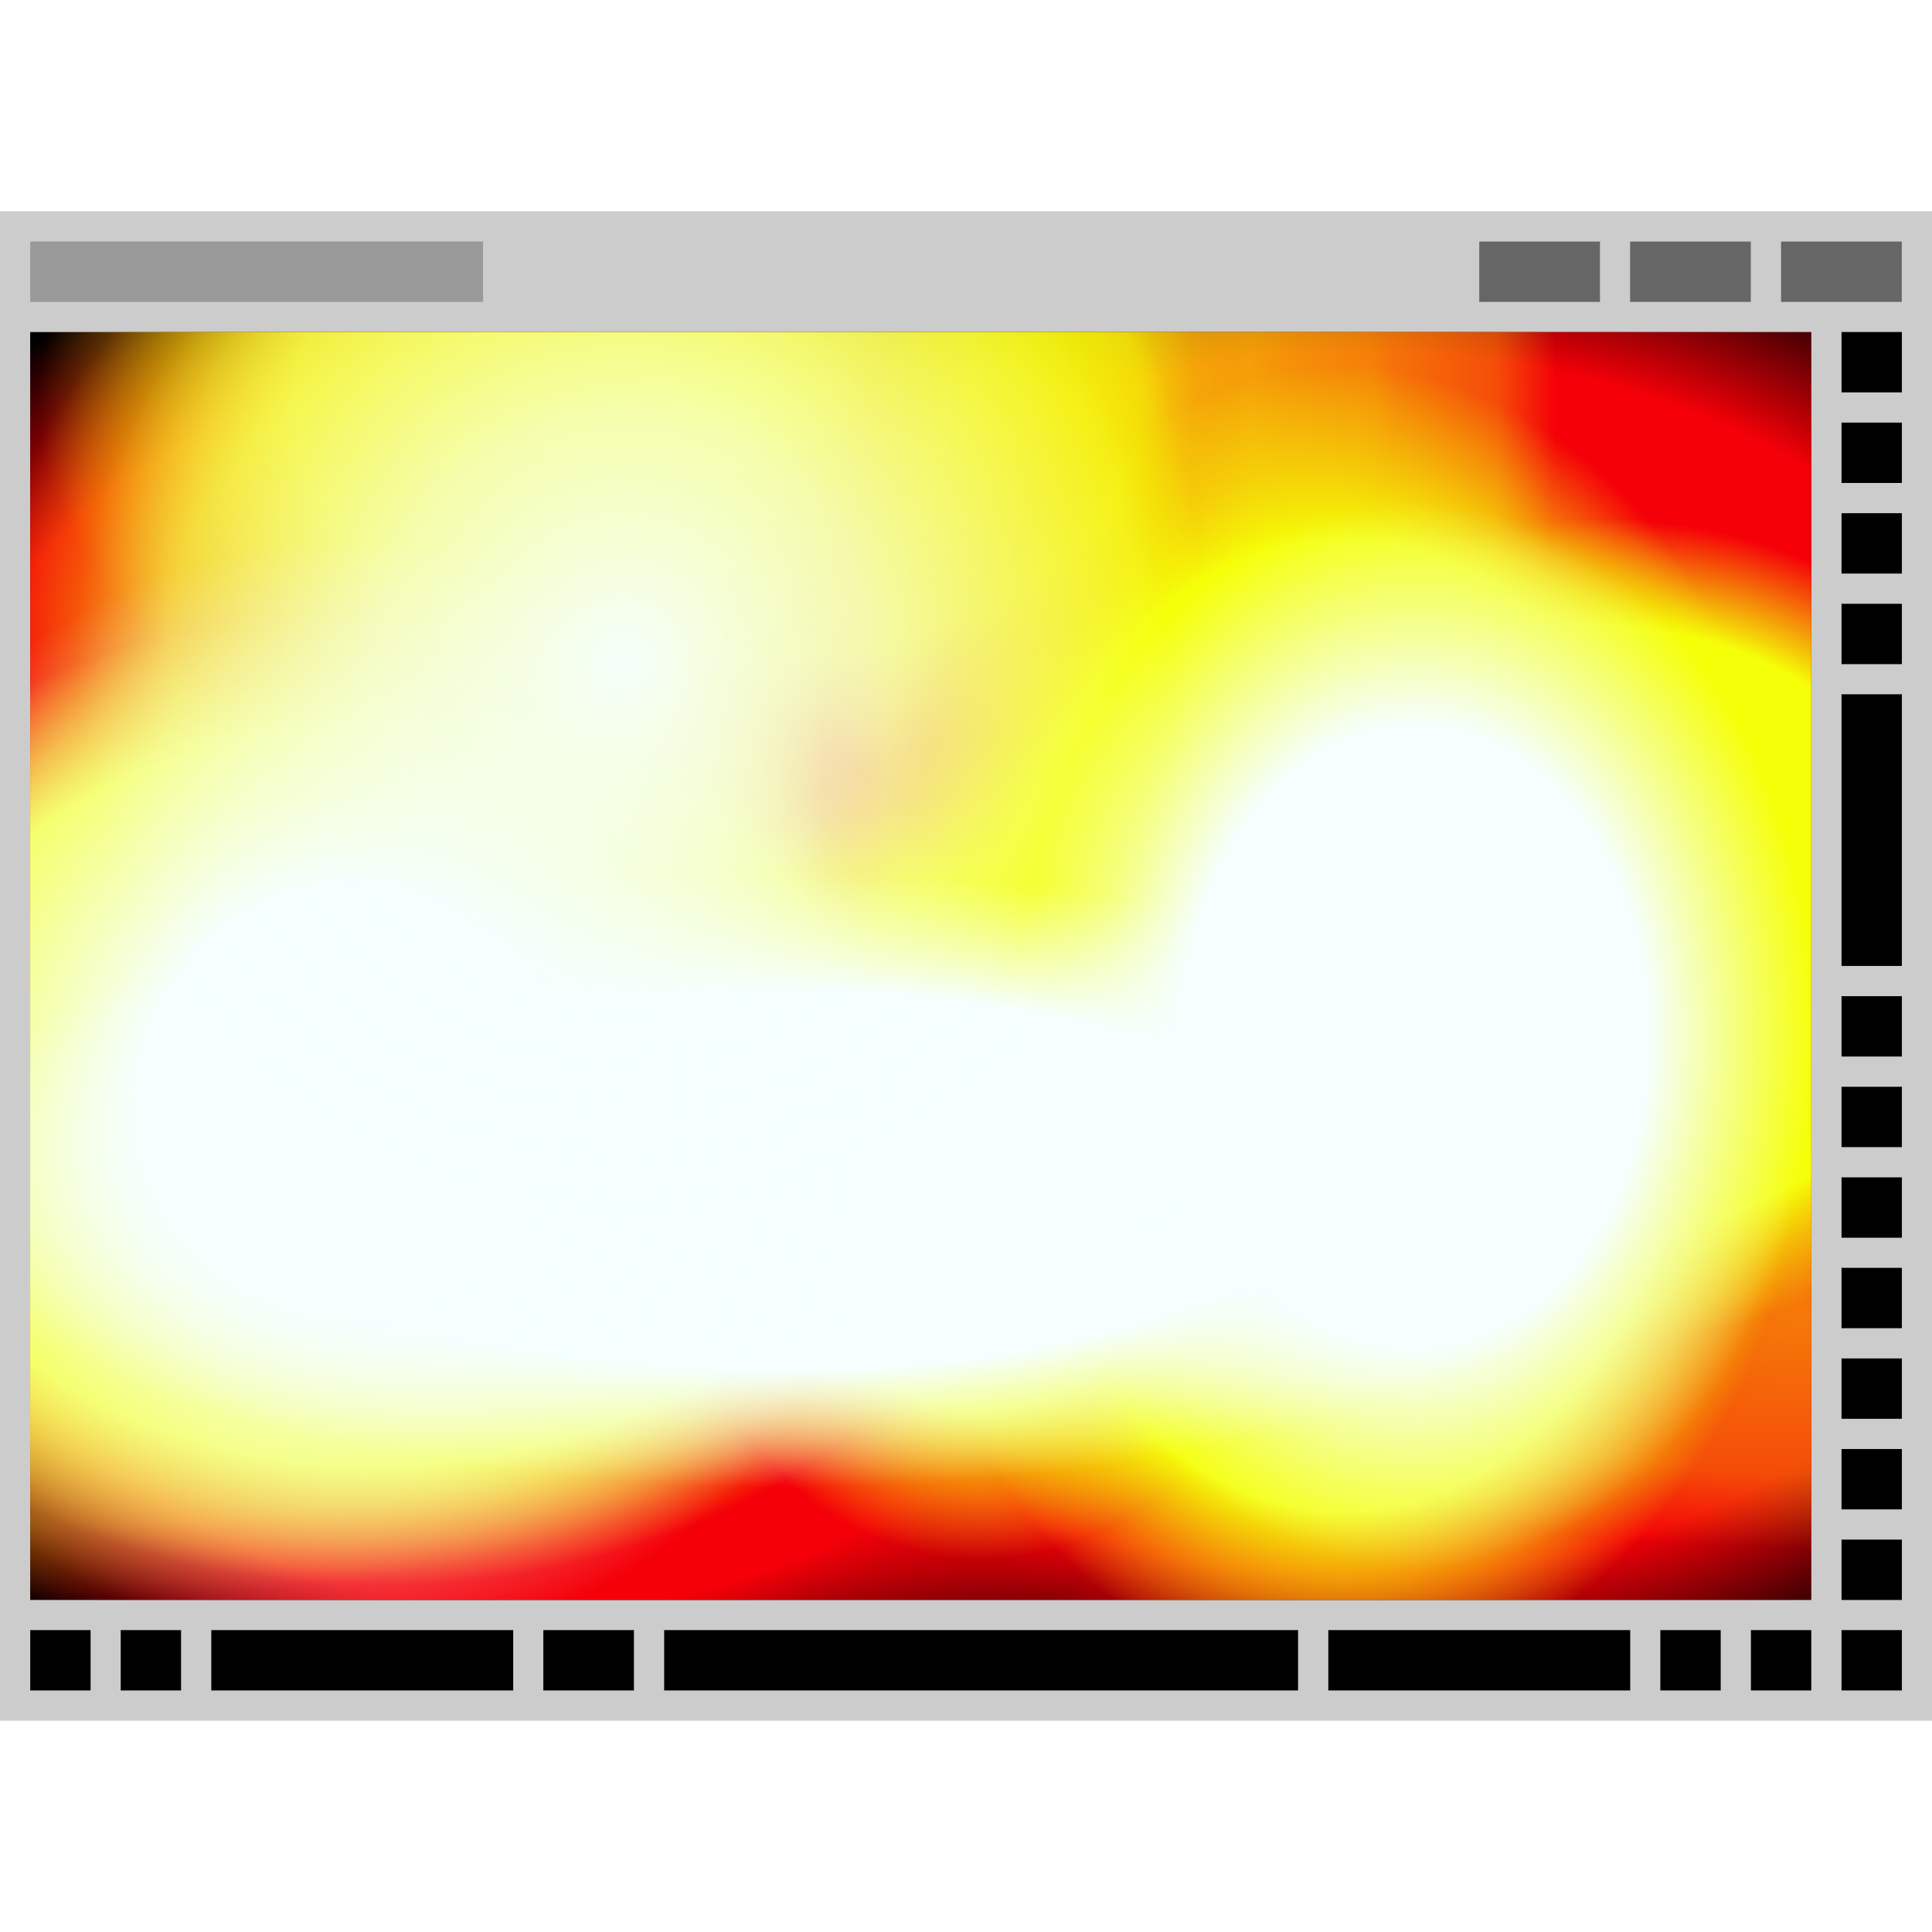
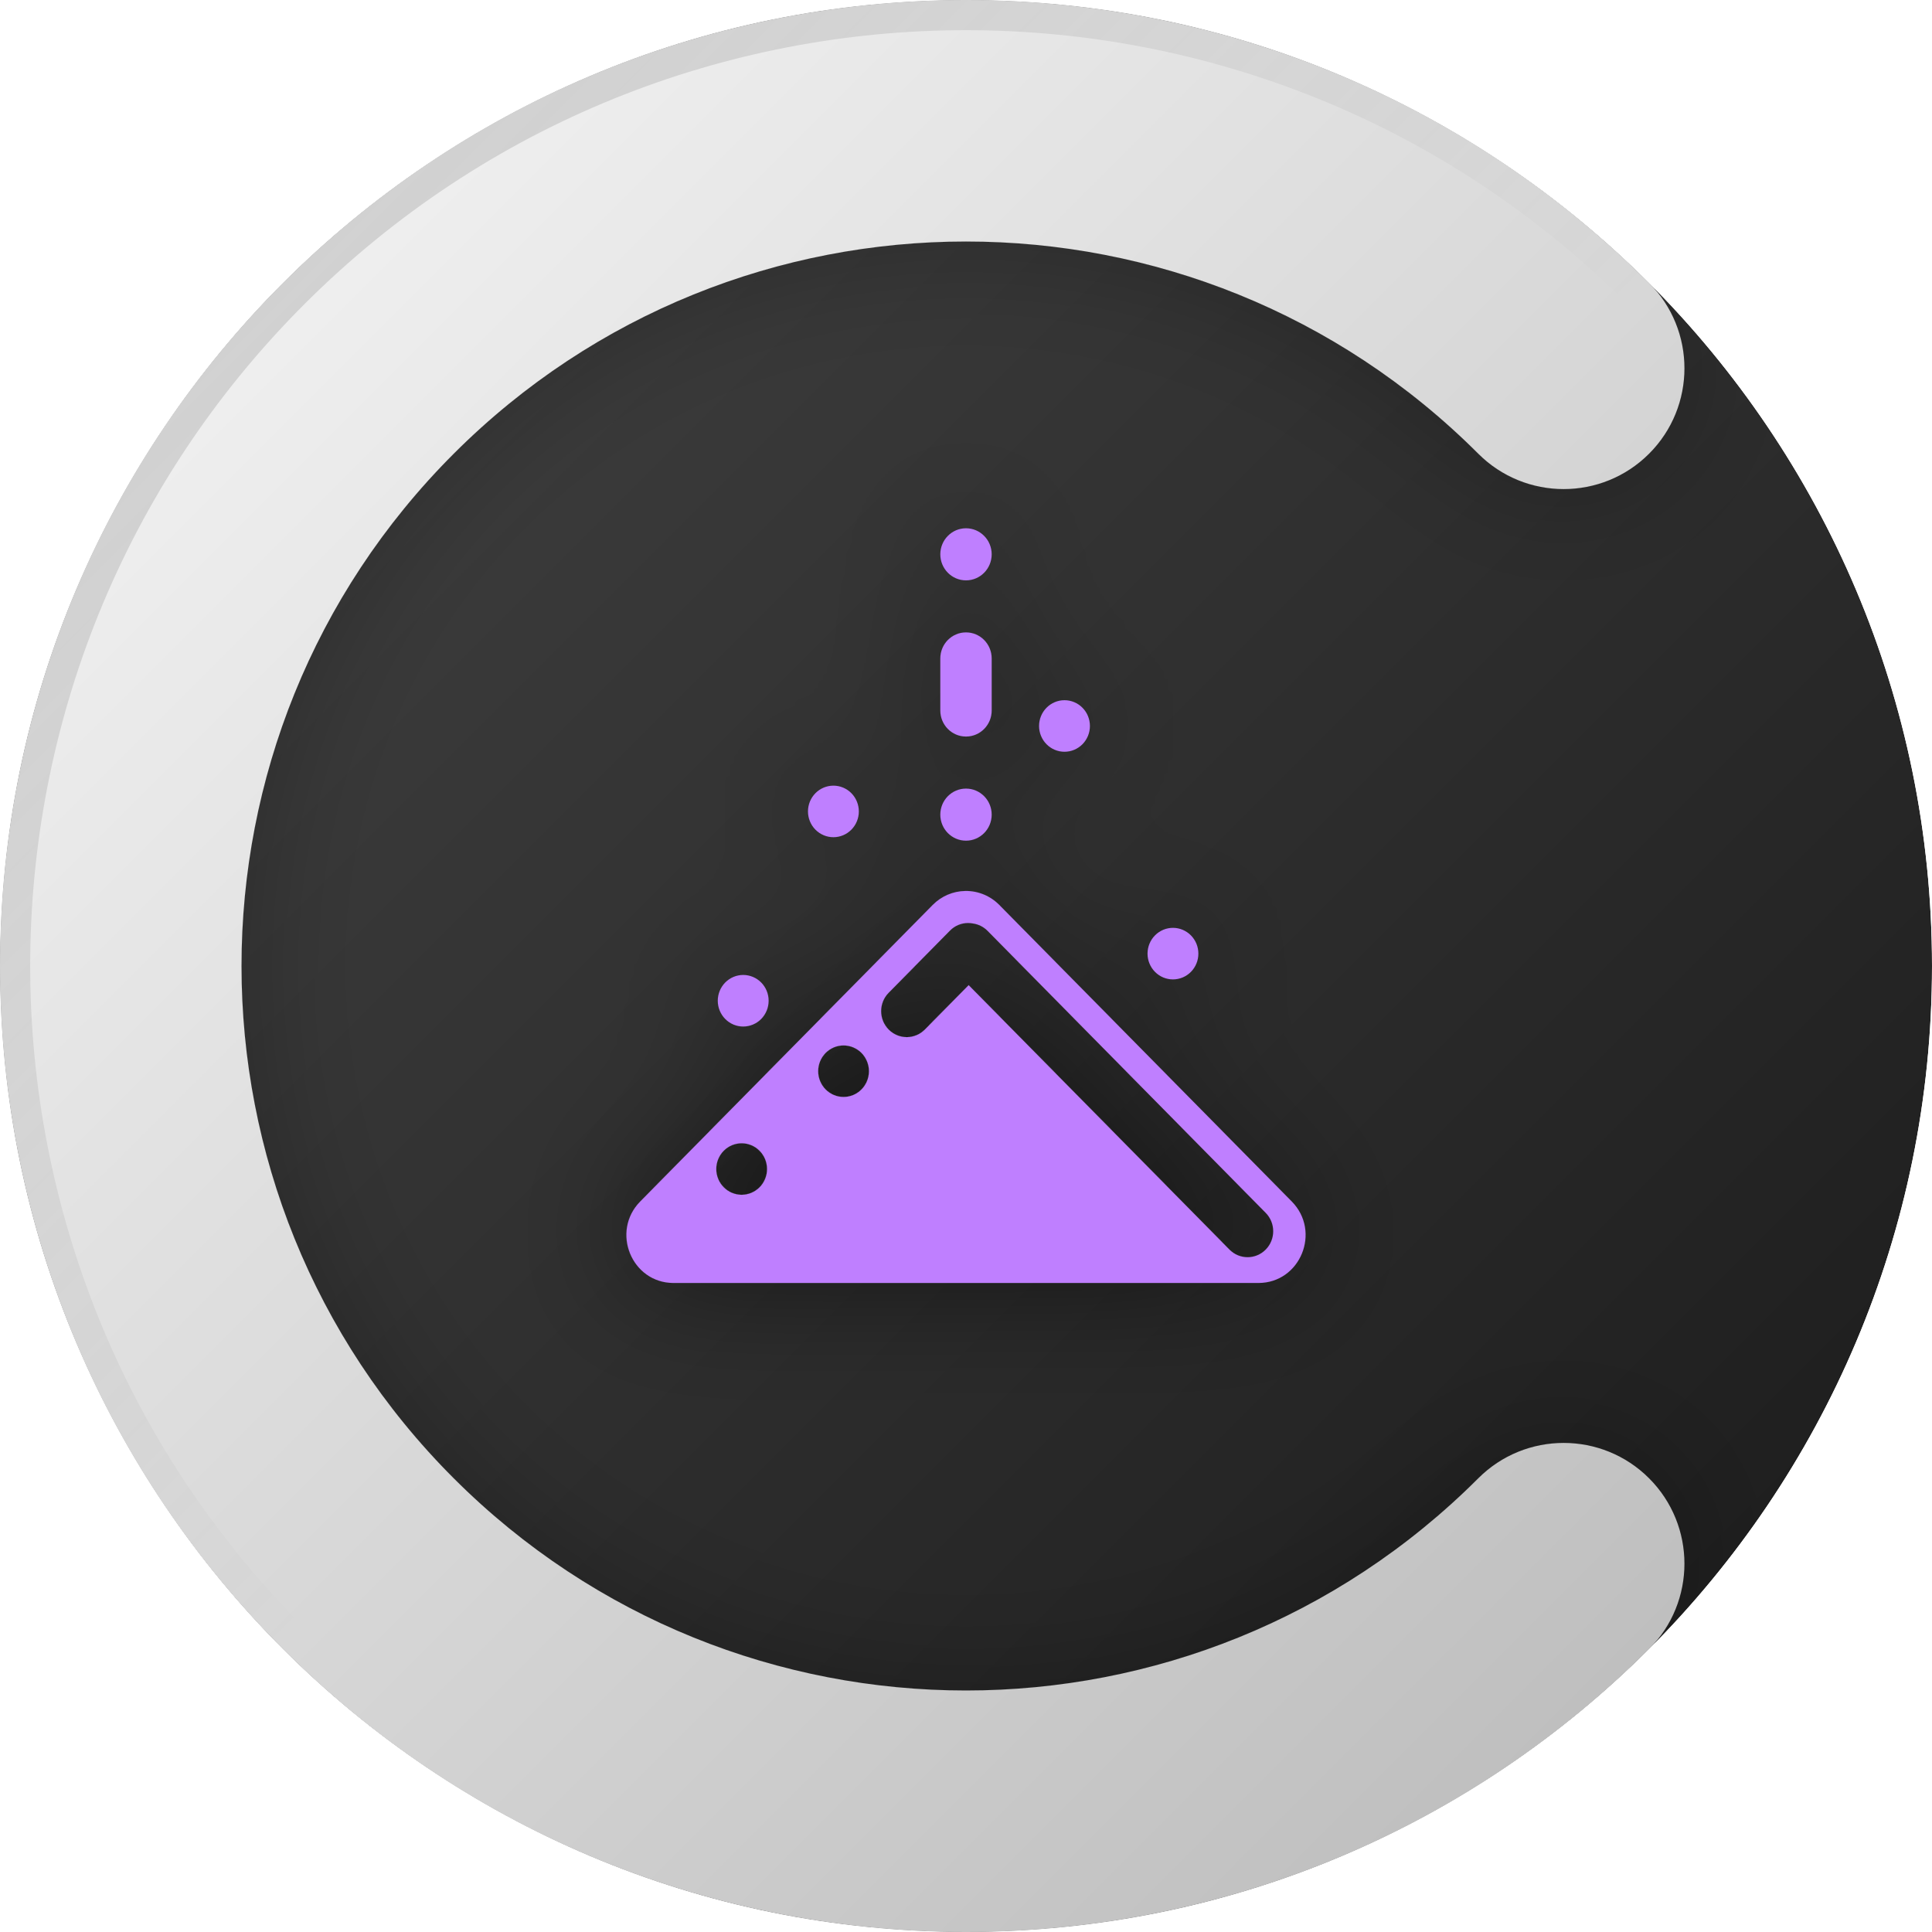
- <svg xmlns="http://www.w3.org/2000/svg" xmlns:xlink="http://www.w3.org/1999/xlink" width="64" height="64" viewBox="0 0 16.933 16.933" version="1.1" id="svg5" xml:space="preserve">
-   <defs id="defs2">
-     <linearGradient id="linearGradient10317">
-       <stop style="stop-color:#f5ffff;stop-opacity:1;" offset="0" id="stop10311" />
-       <stop style="stop-color:#f5ffff;stop-opacity:1;" offset="0.581" id="stop10313" />
-       <stop style="stop-color:#f5ffff;stop-opacity:0;" offset="1" id="stop10315" />
+ <svg xmlns="http://www.w3.org/2000/svg" version="2.0" viewBox="0 0 256 256">
+   <mask id="mask0_641_271" style="mask-type:alpha" maskUnits="userSpaceOnUse" x="0" y="0" width="256" height="256">
+     <circle cx="128" cy="128" r="128" fill="black" />
+   </mask>
+   <g mask="url(#mask0_641_271)">
+     <path d="M128 256C57.307 256 0 198.692 0 128C0 57.307 57.307 0 128 0C198.692 0 256 57.307 256 128C256 198.692 198.692 256 128 256Z" fill="url(#paint0_linear_641_271)" />
+     <g filter="url(#filter0_d_641_271)">
+       <path d="M131.402 73.449C131.402 75.354 129.879 76.899 128 76.899C126.121 76.899 124.598 75.354 124.598 73.449C124.598 71.544 126.121 70 128 70C129.879 70 131.402 71.544 131.402 73.449Z" fill="#BF7FFF" />
+       <path d="M128 83.797C129.879 83.797 131.402 85.342 131.402 87.247V94.146C131.402 96.051 129.879 97.595 128 97.595C126.121 97.595 124.598 96.051 124.598 94.146V87.247C124.598 85.342 126.121 83.797 128 83.797Z" fill="#BF7FFF" />
+       <path d="M128 111.392C126.121 111.392 124.598 109.848 124.598 107.943C124.598 106.038 126.121 104.494 128 104.494C129.879 104.494 131.402 106.038 131.402 107.943C131.402 109.848 129.879 111.392 128 111.392Z" fill="#BF7FFF" />
+       <path d="M139.762 93.042C140.171 92.87 140.609 92.782 141.051 92.782C141.493 92.782 141.931 92.87 142.34 93.042C142.749 93.213 143.12 93.465 143.433 93.782C143.746 94.099 143.994 94.476 144.163 94.89C144.332 95.304 144.419 95.748 144.419 96.197C144.419 97.102 144.064 97.971 143.433 98.611C142.801 99.252 141.944 99.611 141.051 99.611C140.158 99.611 139.301 99.252 138.67 98.611C138.038 97.971 137.683 97.102 137.683 96.197C137.683 95.748 137.77 95.304 137.939 94.89C138.109 94.476 138.357 94.099 138.67 93.782C138.982 93.465 139.354 93.213 139.762 93.042Z" fill="#BF7FFF" />
+       <path d="M108.049 105.104C108.681 104.463 109.537 104.104 110.43 104.104C111.324 104.104 112.18 104.463 112.812 105.104C113.444 105.744 113.798 106.613 113.798 107.518C113.799 107.967 113.711 108.411 113.542 108.825C113.373 109.24 113.125 109.616 112.812 109.933C112.499 110.25 112.128 110.502 111.719 110.673C111.311 110.845 110.873 110.933 110.43 110.933C109.988 110.933 109.55 110.845 109.142 110.673C108.733 110.502 108.362 110.25 108.049 109.933C107.736 109.616 107.488 109.24 107.319 108.825C107.15 108.411 107.062 107.967 107.062 107.518C107.062 106.613 107.417 105.744 108.049 105.104Z" fill="#BF7FFF" />
+       <path d="M123.587 119.911C124.735 118.747 126.285 118.083 127.908 118.059C129.595 118.034 131.219 118.702 132.413 119.911L171.161 159.198C175.09 163.185 172.307 169.998 166.748 170H89.251C83.693 169.998 80.91 163.184 84.839 159.198L123.587 119.911ZM128.933 122.366C128.716 122.323 128.496 122.301 128.275 122.301C127.406 122.301 126.537 122.637 125.873 123.31L117.748 131.548C116.422 132.893 116.422 135.074 117.748 136.419C119.075 137.764 121.226 137.764 122.552 136.419L128.351 130.539L162.91 165.579C164.237 166.924 166.387 166.924 167.714 165.579C169.04 164.234 169.04 162.054 167.714 160.709L130.859 123.341C130.317 122.791 129.638 122.467 128.933 122.366ZM114.158 139.525C113.526 138.884 112.67 138.525 111.776 138.525C110.883 138.524 110.027 138.884 109.395 139.525C108.763 140.165 108.408 141.034 108.408 141.939C108.408 142.388 108.495 142.832 108.665 143.246C108.834 143.66 109.082 144.037 109.395 144.354C109.708 144.671 110.079 144.923 110.487 145.094C110.896 145.266 111.334 145.354 111.776 145.354C112.67 145.354 113.526 144.994 114.158 144.354C114.789 143.713 115.144 142.845 115.144 141.939C115.144 141.034 114.789 140.165 114.158 139.525ZM100.655 152.487C100.023 151.847 99.166 151.487 98.273 151.487C97.38 151.487 96.523 151.847 95.892 152.487C95.26 153.128 94.906 153.996 94.906 154.902C94.906 155.808 95.26 156.676 95.892 157.317C96.523 157.957 97.38 158.317 98.273 158.317C98.716 158.317 99.154 158.229 99.562 158.057C99.971 157.885 100.342 157.634 100.655 157.317C100.968 157 101.216 156.623 101.385 156.209C101.554 155.794 101.641 155.35 101.641 154.902C101.641 153.996 101.286 153.128 100.655 152.487Z" fill="#BF7FFF" />
+       <path d="M153.041 123.946C153.673 123.305 154.529 122.945 155.422 122.945C155.865 122.945 156.303 123.034 156.711 123.205C157.12 123.377 157.491 123.628 157.804 123.945C158.117 124.263 158.365 124.639 158.534 125.053C158.703 125.468 158.79 125.912 158.79 126.36C158.79 127.266 158.436 128.134 157.804 128.775C157.172 129.415 156.316 129.775 155.422 129.775C154.529 129.775 153.673 129.415 153.041 128.775C152.41 128.134 152.055 127.266 152.055 126.36C152.055 125.454 152.409 124.586 153.041 123.946Z" fill="#BF7FFF" />
+       <path d="M97.189 129.448C97.598 129.277 98.036 129.188 98.478 129.188C99.371 129.188 100.228 129.548 100.86 130.188C101.491 130.829 101.846 131.697 101.846 132.603C101.846 133.509 101.491 134.377 100.86 135.018C100.228 135.658 99.371 136.018 98.478 136.018C97.585 136.018 96.728 135.658 96.097 135.018C95.465 134.377 95.11 133.509 95.11 132.603C95.11 132.155 95.197 131.711 95.367 131.296C95.536 130.882 95.784 130.506 96.097 130.188C96.409 129.871 96.781 129.62 97.189 129.448Z" fill="#BF7FFF" />
+     </g>
+     <g filter="url(#filter1_d_641_271)">
+       <path d="M60.118 60.118C22.627 97.608 22.627 158.392 60.118 195.882C97.608 233.373 158.392 233.373 195.882 195.882C202.131 189.634 212.261 189.634 218.51 195.882C224.758 202.131 224.758 212.261 218.51 218.51C168.523 268.497 87.477 268.497 37.49 218.51C-12.497 168.523 -12.497 87.477 37.49 37.49C87.477 -12.497 168.523 -12.497 218.51 37.49C224.758 43.739 224.758 53.869 218.51 60.118C212.261 66.366 202.131 66.366 195.882 60.118C158.392 22.627 97.608 22.627 60.118 60.118Z" fill="url(#paint1_linear_641_271)" />
+     </g>
+     <path d="M215.681 40.319C167.256 -8.106 88.744 -8.106 40.319 40.319C-8.106 88.744 -8.106 167.256 40.319 215.681L37.49 218.51C-12.497 168.523 -12.497 87.477 37.49 37.49C87.477 -12.497 168.523 -12.497 218.51 37.49L215.681 40.319Z" fill="url(#paint2_linear_641_271)" fill-opacity="0.125" />
+   </g>
+   <defs>
+     <filter id="filter0_d_641_271" x="67" y="54" width="122" height="132" filterUnits="userSpaceOnUse" color-interpolation-filters="sRGB">
+       <feFlood flood-opacity="0" result="BackgroundImageFix" />
+       <feColorMatrix in="SourceAlpha" type="matrix" values="0 0 0 0 0 0 0 0 0 0 0 0 0 0 0 0 0 0 127 0" result="hardAlpha" />
+       <feOffset />
+       <feGaussianBlur stdDeviation="8" />
+       <feComposite in2="hardAlpha" operator="out" />
+       <feColorMatrix type="matrix" values="0 0 0 0 0 0 0 0 0 0 0 0 0 0 0 0 0 0 0.5 0" />
+       <feBlend mode="normal" in2="BackgroundImageFix" result="effect1_dropShadow_641_271" />
+       <feBlend mode="normal" in="SourceGraphic" in2="effect1_dropShadow_641_271" result="shape" />
+     </filter>
+     <filter id="filter1_d_641_271" x="-16" y="-16" width="255.196" height="288" filterUnits="userSpaceOnUse" color-interpolation-filters="sRGB">
+       <feFlood flood-opacity="0" result="BackgroundImageFix" />
+       <feColorMatrix in="SourceAlpha" type="matrix" values="0 0 0 0 0 0 0 0 0 0 0 0 0 0 0 0 0 0 127 0" result="hardAlpha" />
+       <feOffset />
+       <feGaussianBlur stdDeviation="8" />
+       <feComposite in2="hardAlpha" operator="out" />
+       <feColorMatrix type="matrix" values="0 0 0 0 0 0 0 0 0 0 0 0 0 0 0 0 0 0 0.25 0" />
+       <feBlend mode="normal" in2="BackgroundImageFix" result="effect1_dropShadow_641_271" />
+       <feBlend mode="normal" in="SourceGraphic" in2="effect1_dropShadow_641_271" result="shape" />
+     </filter>
+     <linearGradient id="paint0_linear_641_271" x1="37.49" y1="37.49" x2="218.51" y2="218.51" gradientUnits="userSpaceOnUse">
+       <stop stop-color="#3F3F3F" />
+       <stop offset="1" stop-color="#1F1F1F" />
    </linearGradient>
-     <linearGradient id="linearGradient7451">
-       <stop style="stop-color:#f5ffff;stop-opacity:0.983;" offset="0" id="stop7445" />
-       <stop style="stop-color:#f5ffff;stop-opacity:0.658;" offset="0.449" id="stop7447" />
-       <stop style="stop-color:#f5ffff;stop-opacity:0;" offset="1" id="stop7449" />
+     <linearGradient id="paint1_linear_641_271" x1="37.49" y1="37.49" x2="218.51" y2="218.51" gradientUnits="userSpaceOnUse">
+       <stop stop-color="#EFEFEF" />
+       <stop offset="1" stop-color="#BFBFBF" />
    </linearGradient>
-     <linearGradient id="linearGradient7331">
-       <stop style="stop-color:#f5ffff;stop-opacity:1;" offset="0" id="stop7325" />
-       <stop style="stop-color:#f5ffff;stop-opacity:1;" offset="0.373" id="stop7327" />
-       <stop style="stop-color:#f5ffff;stop-opacity:0;" offset="1" id="stop7329" />
+     <linearGradient id="paint2_linear_641_271" x1="37.49" y1="37.49" x2="128" y2="128" gradientUnits="userSpaceOnUse">
+       <stop />
+       <stop offset="1" stop-opacity="0" />
    </linearGradient>
-     <linearGradient id="linearGradient6957">
-       <stop style="stop-color:#f5ffff;stop-opacity:1;" offset="0" id="stop6951" />
-       <stop style="stop-color:#f5ffff;stop-opacity:1;" offset="0.616" id="stop6953" />
-       <stop style="stop-color:#f5ffff;stop-opacity:0;" offset="1" id="stop6955" />
-     </linearGradient>
-     <linearGradient id="linearGradient6573">
-       <stop style="stop-color:#f5ff08;stop-opacity:1;" offset="0" id="stop6567" />
-       <stop style="stop-color:#f5ff08;stop-opacity:0.824;" offset="0.626" id="stop6569" />
-       <stop style="stop-color:#f5ff08;stop-opacity:0;" offset="1" id="stop6571" />
-     </linearGradient>
-     <linearGradient id="linearGradient6175">
-       <stop style="stop-color:#f5ff08;stop-opacity:0.479;" offset="0" id="stop6169" />
-       <stop style="stop-color:#f5ff08;stop-opacity:0.299;" offset="0.679" id="stop6171" />
-       <stop style="stop-color:#f5ff08;stop-opacity:0;" offset="1" id="stop6173" />
-     </linearGradient>
-     <linearGradient id="linearGradient5893">
-       <stop style="stop-color:#f5ff08;stop-opacity:0.713;" offset="0" id="stop5887" />
-       <stop style="stop-color:#f5ff08;stop-opacity:0.59;" offset="0.679" id="stop5889" />
-       <stop style="stop-color:#f5ff08;stop-opacity:0;" offset="1" id="stop5891" />
-     </linearGradient>
-     <linearGradient id="linearGradient5757">
-       <stop style="stop-color:#f5ff08;stop-opacity:1;" offset="0" id="stop5751" />
-       <stop style="stop-color:#f5ff08;stop-opacity:1;" offset="0.757" id="stop5753" />
-       <stop style="stop-color:#f5ff08;stop-opacity:0;" offset="1" id="stop5755" />
-     </linearGradient>
-     <linearGradient id="linearGradient5685">
-       <stop style="stop-color:#f5ff08;stop-opacity:1;" offset="0" id="stop5679" />
-       <stop style="stop-color:#f5ff08;stop-opacity:1;" offset="0.638" id="stop5681" />
-       <stop style="stop-color:#f5ff08;stop-opacity:0;" offset="1" id="stop5683" />
-     </linearGradient>
-     <linearGradient id="linearGradient5619">
-       <stop style="stop-color:#f5ff08;stop-opacity:1;" offset="0" id="stop5613" />
-       <stop style="stop-color:#f5ff08;stop-opacity:1;" offset="0.738" id="stop5615" />
-       <stop style="stop-color:#f5ff08;stop-opacity:0;" offset="1" id="stop5617" />
-     </linearGradient>
-     <linearGradient id="linearGradient5441">
-       <stop style="stop-color:#f5ff08;stop-opacity:0.899;" offset="0" id="stop5435" />
-       <stop style="stop-color:#f5ff08;stop-opacity:0.725;" offset="0.626" id="stop5437" />
-       <stop style="stop-color:#f5ff08;stop-opacity:0;" offset="1" id="stop5439" />
-     </linearGradient>
-     <linearGradient id="linearGradient1452">
-       <stop style="stop-color:#f50008;stop-opacity:1;" offset="0" id="stop1446" />
-       <stop style="stop-color:#f50008;stop-opacity:1;" offset="0.792" id="stop1448" />
-       <stop style="stop-color:#f50008;stop-opacity:0;" offset="1" id="stop1450" />
-     </linearGradient>
-     <radialGradient xlink:href="#linearGradient1452" id="radialGradient522" gradientUnits="userSpaceOnUse" gradientTransform="matrix(0.7848433,0,0,0.7874723,696.4489,-323.1191)" cx="85.568" cy="110.375" fx="85.568" fy="110.375" r="80.962" />
-     <radialGradient xlink:href="#linearGradient1452" id="radialGradient524" gradientUnits="userSpaceOnUse" gradientTransform="matrix(0.8981104,0,0,0.7644248,749.9736,-321.9089)" cx="85.568" cy="110.375" fx="85.568" fy="110.375" r="80.962" />
-     <radialGradient xlink:href="#linearGradient6573" id="radialGradient526" gradientUnits="userSpaceOnUse" gradientTransform="matrix(0.6372937,0,0,0.4144809,723.1743,-328.1179)" cx="85.568" cy="110.375" fx="85.568" fy="110.375" r="80.962" />
-     <radialGradient xlink:href="#linearGradient5619" id="radialGradient528" gradientUnits="userSpaceOnUse" gradientTransform="matrix(0.4469487,0,0,0.6515525,787.1041,-304.5148)" cx="85.568" cy="110.375" fx="85.568" fy="110.375" r="80.962" />
-     <radialGradient xlink:href="#linearGradient5619" id="radialGradient530" gradientUnits="userSpaceOnUse" gradientTransform="matrix(0.4469487,0,0,0.4077463,806.6399,-285.1828)" cx="85.568" cy="110.375" fx="85.568" fy="110.375" r="80.962" />
-     <radialGradient xlink:href="#linearGradient5685" id="radialGradient532" gradientUnits="userSpaceOnUse" gradientTransform="matrix(0.3104089,0,0,0.4077463,771.189,-267.794)" cx="85.568" cy="110.375" fx="85.568" fy="110.375" r="80.962" />
-     <radialGradient xlink:href="#linearGradient5757" id="radialGradient534" gradientUnits="userSpaceOnUse" gradientTransform="matrix(0.6148585,0,0,0.4836509,699.4283,-280.2684)" cx="85.568" cy="110.375" fx="85.568" fy="110.375" r="80.962" />
-     <radialGradient xlink:href="#linearGradient5893" id="radialGradient536" gradientUnits="userSpaceOnUse" gradientTransform="matrix(0.1821788,0,0,0.579483,785.0657,-317.5723)" cx="85.568" cy="110.375" fx="85.568" fy="110.375" r="80.962" />
-     <radialGradient xlink:href="#linearGradient6175" id="radialGradient538" gradientUnits="userSpaceOnUse" gradientTransform="matrix(0.1711021,0,0,0.579483,813.0351,-347.112)" cx="85.568" cy="110.375" fx="85.568" fy="110.375" r="80.962" />
-     <radialGradient xlink:href="#linearGradient6175" id="radialGradient540" gradientUnits="userSpaceOnUse" gradientTransform="matrix(0.6569954,0,0,0.2304134,805.1953,-234.773)" cx="85.568" cy="110.375" fx="85.568" fy="110.375" r="80.962" />
-     <radialGradient xlink:href="#linearGradient6175" id="radialGradient542" gradientUnits="userSpaceOnUse" gradientTransform="matrix(0.6569954,0,0,0.2304134,673.9974,-230.7689)" cx="85.568" cy="110.375" fx="85.568" fy="110.375" r="80.962" />
-     <radialGradient xlink:href="#linearGradient5441" id="radialGradient544" gradientUnits="userSpaceOnUse" gradientTransform="matrix(0.4469487,0,0,0.4633838,720.6388,-314.4259)" cx="85.568" cy="110.375" fx="85.568" fy="110.375" r="80.962" />
-     <radialGradient xlink:href="#linearGradient6957" id="radialGradient546" gradientUnits="userSpaceOnUse" gradientTransform="matrix(0.814179,0,0,0.3039381,713.0812,-253.7065)" cx="85.568" cy="110.375" fx="85.568" fy="110.375" r="80.962" />
-     <radialGradient xlink:href="#linearGradient10317" id="radialGradient548" gradientUnits="userSpaceOnUse" gradientTransform="matrix(0.3756078,0,0,0.5279671,798.7113,-289.9925)" cx="85.568" cy="110.375" fx="85.568" fy="110.375" r="80.962" />
-     <radialGradient xlink:href="#linearGradient7331" id="radialGradient550" gradientUnits="userSpaceOnUse" gradientTransform="matrix(0.5142954,0,0,0.5500643,705.6939,-287.7007)" cx="85.568" cy="110.375" fx="85.568" fy="110.375" r="80.962" />
-     <radialGradient xlink:href="#linearGradient7451" id="radialGradient552" gradientUnits="userSpaceOnUse" gradientTransform="matrix(0.5142954,0,0,0.5500643,726.6782,-322.6378)" cx="85.568" cy="110.375" fx="85.568" fy="110.375" r="80.962" />
  </defs>
-   <g id="layer7">
-     <rect style="opacity:1;fill:#cccccc;stroke-width:0.05;stroke-linecap:square;stroke-dasharray:none" id="rect9549" width="16.933" height="13.229" x="0" y="1.852" />
-     <path style="opacity:1;fill:#000000;stroke-width:0.05;stroke-linecap:square;stroke-dasharray:none" d="m 16.14,13.494 v 0.529 h 0.529 v -0.529 z" id="path2369" />
-     <path style="opacity:1;fill:#000000;stroke-width:0.05;stroke-linecap:square;stroke-dasharray:none" d="m 16.14,12.7 v 0.529 h 0.529 v -0.529 z" id="path2367" />
-     <path style="opacity:1;fill:#000000;stroke-width:0.05;stroke-linecap:square;stroke-dasharray:none" d="m 16.14,11.906 v 0.529 h 0.529 v -0.529 z" id="path2365" />
-     <path style="opacity:1;fill:#000000;stroke-width:0.05;stroke-linecap:square;stroke-dasharray:none" d="m 16.14,11.112 v 0.529 h 0.529 v -0.529 z" id="path2363" />
-     <path style="opacity:1;fill:#000000;stroke-width:0.05;stroke-linecap:square;stroke-dasharray:none" d="m 16.14,10.319 v 0.529 h 0.529 v -0.529 z" id="path2361" />
-     <path style="opacity:1;fill:#000000;stroke-width:0.05;stroke-linecap:square;stroke-dasharray:none" d="m 16.14,9.525 v 0.529 h 0.529 V 9.525 Z" id="path2359" />
-     <path style="opacity:1;fill:#000000;stroke-width:0.05;stroke-linecap:square;stroke-dasharray:none" d="m 16.14,8.731 v 0.529 h 0.529 V 8.731 Z" id="path2357" />
-     <path style="opacity:1;fill:#000000;stroke-width:0.05;stroke-linecap:square;stroke-dasharray:none" d="m 16.14,6.085 v 2.381 h 0.529 V 6.085 Z" id="path2355" />
-     <path style="opacity:1;fill:#000000;stroke-width:0.05;stroke-linecap:square;stroke-dasharray:none" d="m 16.14,5.292 v 0.529 h 0.529 V 5.292 Z" id="path2353" />
-     <path style="opacity:1;fill:#000000;stroke-width:0.05;stroke-linecap:square;stroke-dasharray:none" d="m 16.14,4.498 v 0.529 h 0.529 V 4.498 Z" id="path2351" />
-     <path style="opacity:1;fill:#000000;stroke-width:0.05;stroke-linecap:square;stroke-dasharray:none" d="m 16.14,3.704 v 0.529 h 0.529 V 3.704 Z" id="path2349" />
-     <path style="opacity:1;fill:#000000;stroke-width:0.05;stroke-linecap:square;stroke-dasharray:none" d="m 16.14,2.91 v 0.529 h 0.529 V 2.91 Z" id="rect14444" />
-     <rect style="opacity:1;fill:#666666;stroke-width:0.05;stroke-linecap:square;stroke-dasharray:none" id="rect15056" width="1.058" height="0.529" x="15.61" y="2.117" />
-     <rect style="opacity:1;fill:#666666;stroke-width:0.05;stroke-linecap:square;stroke-dasharray:none" id="rect15468" width="1.058" height="0.529" x="14.287" y="2.117" />
-     <rect style="opacity:1;fill:#666666;stroke-width:0.05;stroke-linecap:square;stroke-dasharray:none" id="rect15470" width="1.058" height="0.529" x="12.965" y="2.117" />
-     <rect style="opacity:1;fill:#999999;stroke-width:0.05;stroke-linecap:square;stroke-dasharray:none" id="rect15882" width="3.969" height="0.529" x="0.265" y="2.117" />
-     <path style="opacity:1;fill:#000000;stroke-width:0.05;stroke-linecap:square;stroke-dasharray:none" d="m 14.287,-16.14 h 0.529 v -0.529 h -0.529 z" transform="rotate(90)" id="path2231" />
-     <path style="opacity:1;fill:#000000;stroke-width:0.05;stroke-linecap:square;stroke-dasharray:none" d="m 14.287,-15.346 h 0.529 v -0.529 h -0.529 z" transform="rotate(90)" id="path2229" />
-     <path style="opacity:1;fill:#000000;stroke-width:0.05;stroke-linecap:square;stroke-dasharray:none" d="m 14.287,-14.552 h 0.529 v -0.529 h -0.529 z" transform="rotate(90)" id="path2227" />
-     <path style="opacity:1;fill:#000000;stroke-width:0.05;stroke-linecap:square;stroke-dasharray:none" d="m 14.287,-11.642 h 0.529 v -2.646 h -0.529 z" transform="rotate(90)" id="path2225" />
-     <path style="opacity:1;fill:#000000;stroke-width:0.05;stroke-linecap:square;stroke-dasharray:none" d="m 14.287,-5.821 h 0.529 v -5.556 h -0.529 z" transform="rotate(90)" id="path2223" />
-     <path style="opacity:1;fill:#000000;stroke-width:0.05;stroke-linecap:square;stroke-dasharray:none" d="m 14.287,-4.762 h 0.529 v -0.794 h -0.529 z" transform="rotate(90)" id="path2221" />
-     <path style="opacity:1;fill:#000000;stroke-width:0.05;stroke-linecap:square;stroke-dasharray:none" d="m 14.287,-1.852 h 0.529 V -4.498 h -0.529 z" transform="rotate(90)" id="path2219" />
-     <path style="opacity:1;fill:#000000;stroke-width:0.05;stroke-linecap:square;stroke-dasharray:none" d="m 14.287,-1.058 h 0.529 v -0.529 h -0.529 z" transform="rotate(90)" id="path2217" />
-     <path style="opacity:1;fill:#000000;stroke-width:0.05;stroke-linecap:square;stroke-dasharray:none" d="m 14.287,-0.265 h 0.529 v -0.529 h -0.529 z" transform="rotate(90)" id="rect16090" />
-   </g>
-   <g id="g1799" transform="matrix(0.9833263,0,0,0.9333138,-31.07077,-23.03583)" style="stroke-width:1.044">
-     <rect style="fill:#000000;fill-opacity:1;stroke-width:0.445;stroke-linecap:square" id="rect486" width="135.467" height="101.6" x="753.369" y="-330.618" transform="matrix(0.1171875,0,0,0.1171875,-56.41876,66.54447)" mask="none" />
-     <path id="rect488" mask="none" style="fill:url(#radialGradient522);fill-opacity:1;stroke-width:0.445;stroke-linecap:square;stroke-dasharray:none" d="m 725.48,-288.151 v 101.6 h 101.671 v -101.6 z" transform="matrix(0.1171875,0,0,0.1171875,-53.15041,61.56804)" />
-     <path id="rect490" mask="none" style="fill:url(#radialGradient524);fill-opacity:1;stroke-width:0.445;stroke-linecap:square;stroke-dasharray:none" d="m 754.108,-288.151 v 101.6 h 106.839 v -101.6 z" transform="matrix(0.1171875,0,0,0.1171875,-53.15041,61.56804)" />
-     <path id="rect492" mask="none" style="fill:url(#radialGradient526);fill-opacity:1;stroke-width:0.445;stroke-linecap:square;stroke-dasharray:none" d="m 726.111,-288.151 v 39.339 h 103.192 v -39.339 z" transform="matrix(0.1171875,0,0,0.1171875,-53.15041,61.56804)" />
-     <path id="rect494" mask="none" style="fill:url(#radialGradient528);fill-opacity:1;stroke-width:0.445;stroke-linecap:square;stroke-dasharray:none" d="m 789.161,-285.351 v 98.8 h 71.786 v -98.8 z" transform="matrix(0.1171875,0,0,0.1171875,-53.15041,61.56804)" />
-     <path id="rect496" mask="none" style="fill:url(#radialGradient530);fill-opacity:1;stroke-width:0.445;stroke-linecap:square;stroke-dasharray:none" d="m 808.7,-273.189 v 66.022 h 52.246 v -66.022 z" transform="matrix(0.1171875,0,0,0.1171875,-53.15041,61.56804)" />
-     <path id="rect498" mask="none" style="fill:url(#radialGradient532);fill-opacity:1;stroke-width:0.445;stroke-linecap:square;stroke-dasharray:none" d="m 772.62,-255.801 v 66.022 h 50.262 v -66.022 z" transform="matrix(0.1171875,0,0,0.1171875,-53.15041,61.56804)" />
-     <path id="rect500" mask="none" style="fill:url(#radialGradient534);fill-opacity:1;stroke-width:0.445;stroke-linecap:square;stroke-dasharray:none" d="m 725.48,-266.045 v 78.317 h 76.341 v -78.317 z" transform="matrix(0.1171875,0,0,0.1171875,-53.15041,61.56804)" />
-     <path id="rect502" mask="none" style="fill:url(#radialGradient536);fill-opacity:1;stroke-width:0.445;stroke-linecap:square;stroke-dasharray:none" d="m 785.906,-288.151 v 81.456 h 29.497 v -81.456 z" transform="matrix(0.1171875,0,0,0.1171875,-53.15041,61.56804)" />
-     <path id="rect504" mask="none" style="fill:url(#radialGradient538);fill-opacity:1;stroke-width:0.445;stroke-linecap:square;stroke-dasharray:none" d="m 813.824,-288.151 v 51.916 h 27.706 v -51.916 z" transform="matrix(0.1171875,0,0,0.1171875,-53.15041,61.56804)" />
-     <path id="rect506" mask="none" style="fill:url(#radialGradient540);fill-opacity:1;stroke-width:0.445;stroke-linecap:square;stroke-dasharray:none" d="m 808.22,-227.998 v 37.311 h 52.727 v -37.311 z" transform="matrix(0.1171875,0,0,0.1171875,-53.15041,61.56804)" />
-     <path id="rect508" mask="none" style="fill:url(#radialGradient542);fill-opacity:1;stroke-width:0.445;stroke-linecap:square;stroke-dasharray:none" d="m 725.48,-223.994 v 37.311 h 57.926 v -37.311 z" transform="matrix(0.1171875,0,0,0.1171875,-53.15041,61.56804)" />
-     <path id="rect510" mask="none" style="fill:url(#radialGradient544);fill-opacity:1;stroke-width:0.445;stroke-linecap:square;stroke-dasharray:none" d="m 725.48,-288.151 v 62.389 h 69.59 v -62.389 z" transform="matrix(0.1171875,0,0,0.1171875,-53.15041,61.56804)" />
-     <path id="rect512" mask="none" style="fill:url(#radialGradient546);fill-opacity:1;stroke-width:0.445;stroke-linecap:square;stroke-dasharray:none" d="m 725.48,-244.768 v 49.217 h 123.186 v -49.217 z" transform="matrix(0.1171875,0,0,0.1171875,-53.15041,61.56804)" />
-     <path id="rect514" mask="none" style="fill:url(#radialGradient548);fill-opacity:1;stroke-width:0.445;stroke-linecap:square;stroke-dasharray:none" d="m 800.441,-274.463 v 85.491 h 60.506 v -85.491 z" transform="matrix(0.1171875,0,0,0.1171875,-53.15041,61.56804)" />
-     <path id="rect516" mask="none" style="fill:url(#radialGradient550);fill-opacity:1;stroke-width:0.445;stroke-linecap:square;stroke-dasharray:none" d="m 725.48,-271.522 v 84.971 h 65.859 v -84.971 z" transform="matrix(0.1171875,0,0,0.1171875,-53.15041,61.56804)" />
-     <path id="rect518" mask="none" style="fill:url(#radialGradient552);fill-opacity:1;stroke-width:0.445;stroke-linecap:square;stroke-dasharray:none" d="m 729.048,-288.151 v 70.763 h 83.278 v -70.763 z" transform="matrix(0.1171875,0,0,0.1171875,-53.15041,61.56804)" />
-   </g>
</svg>
